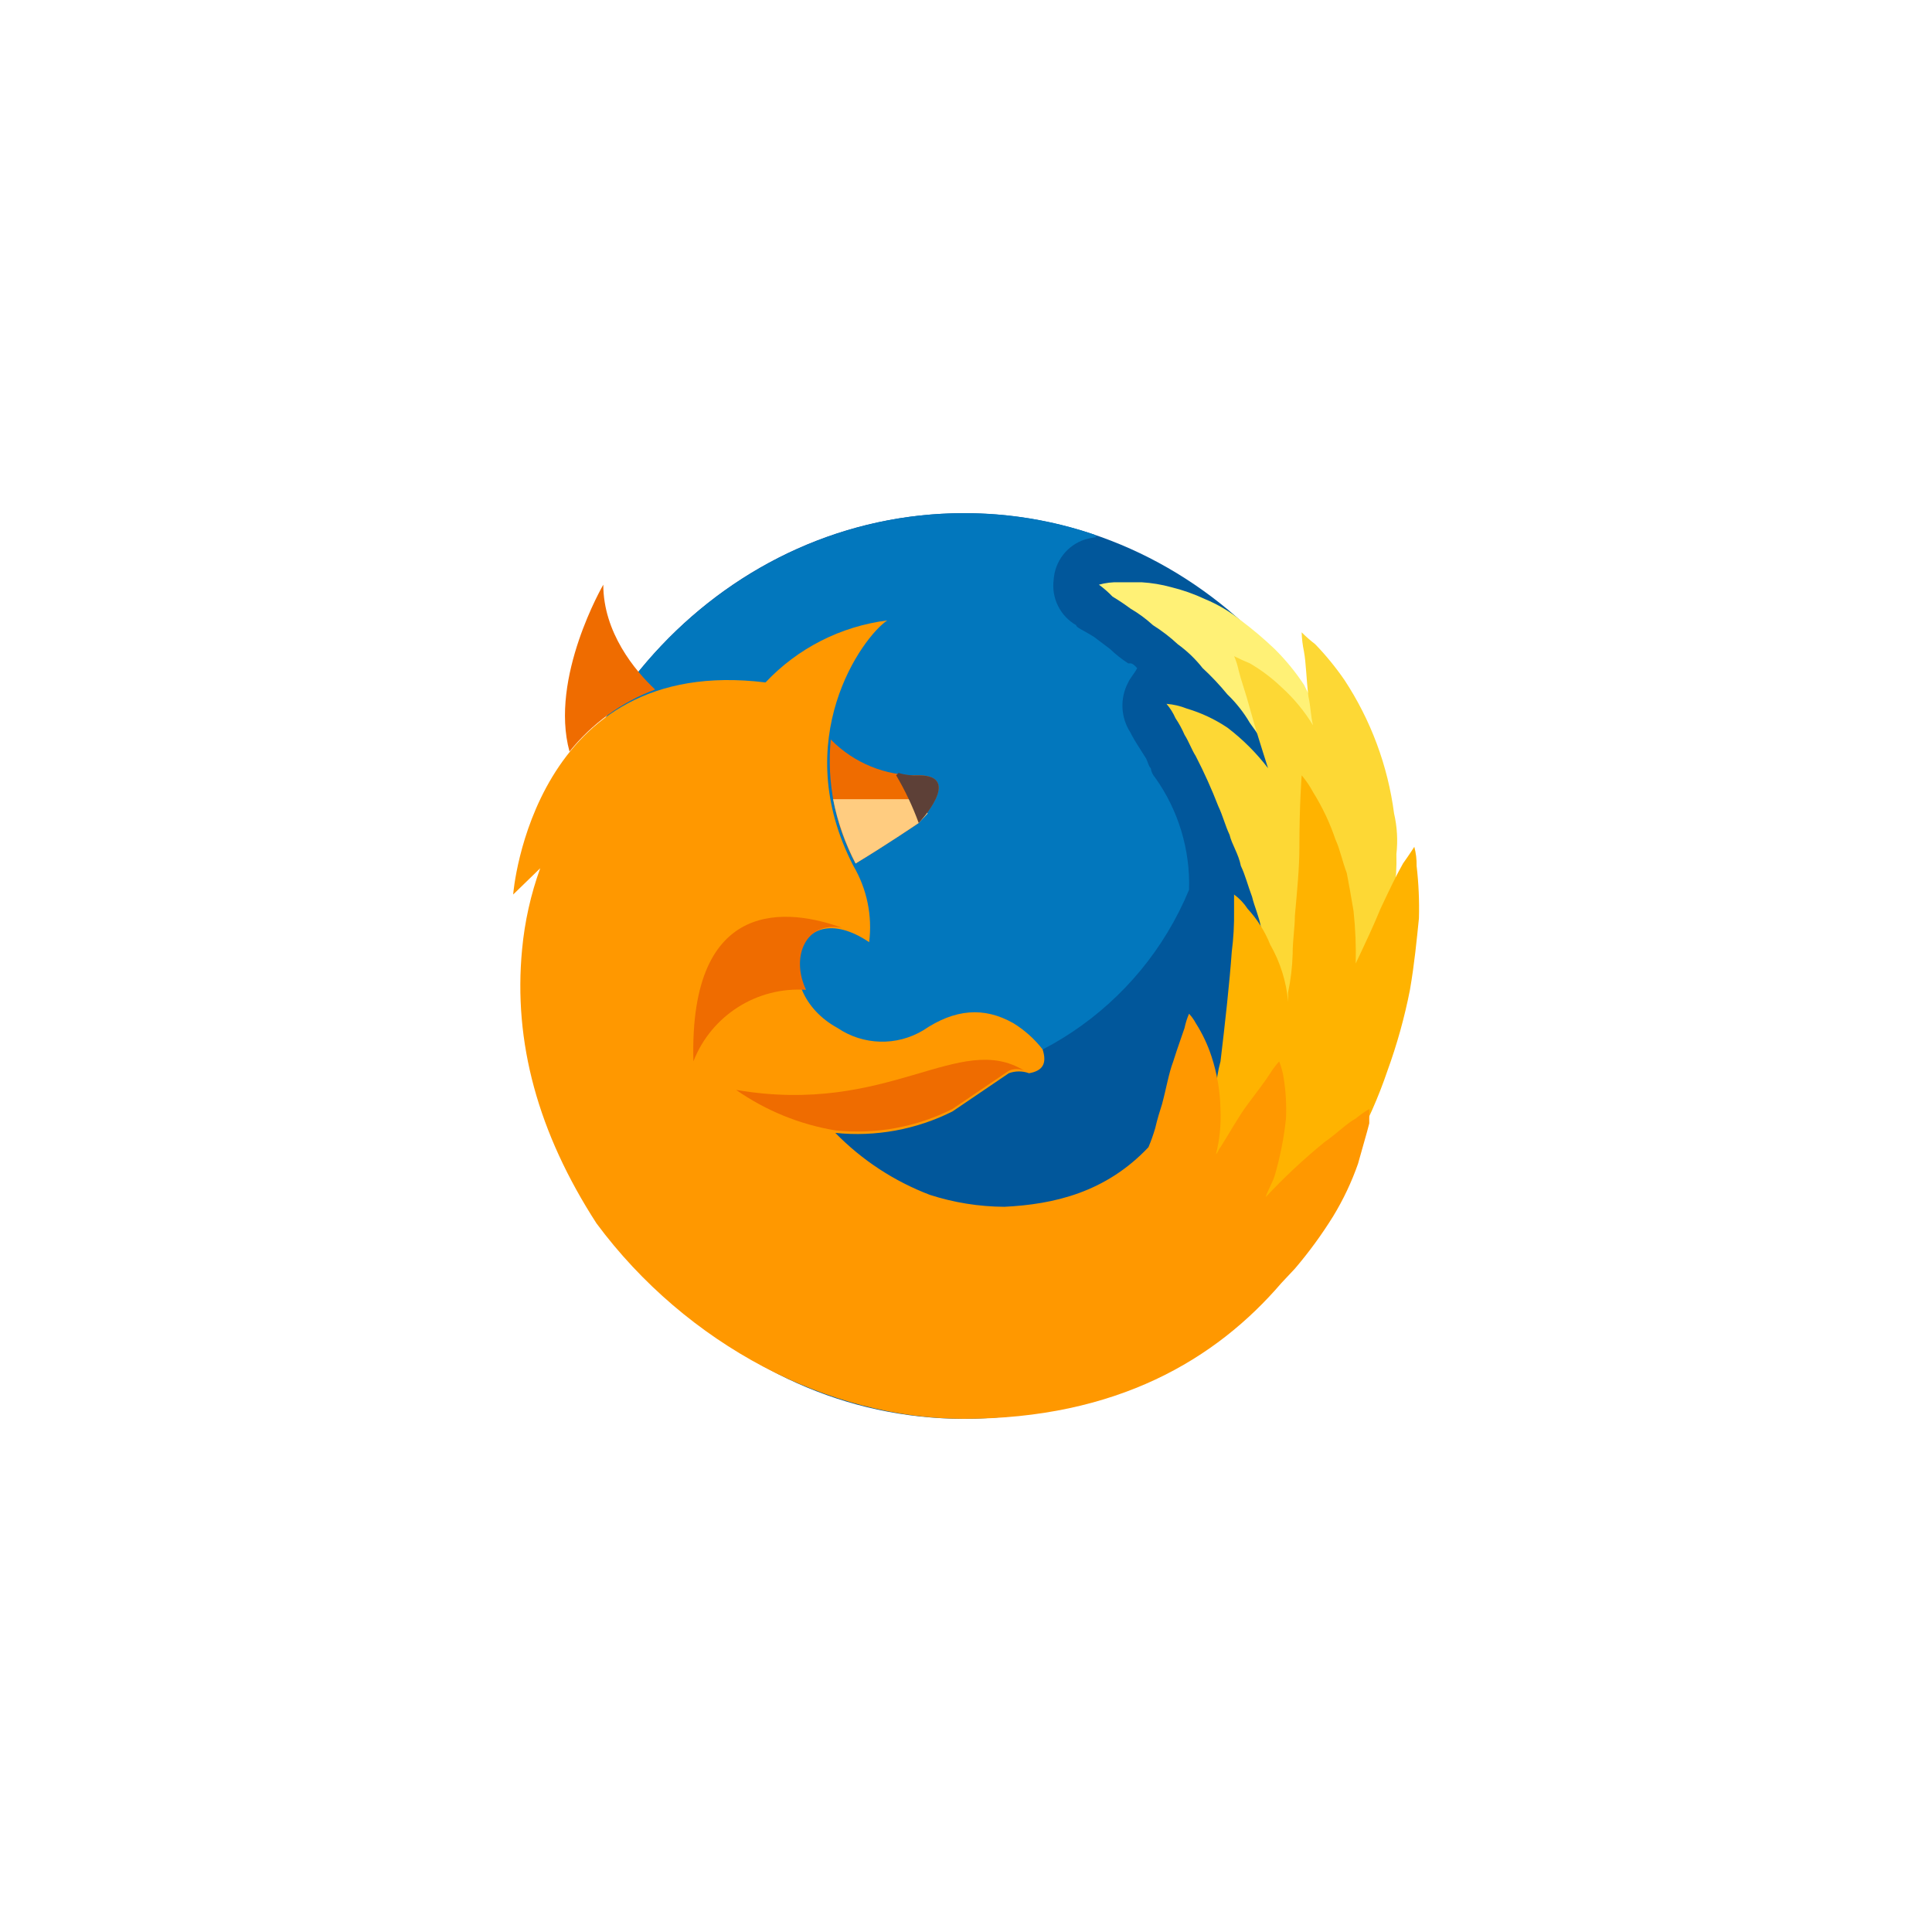
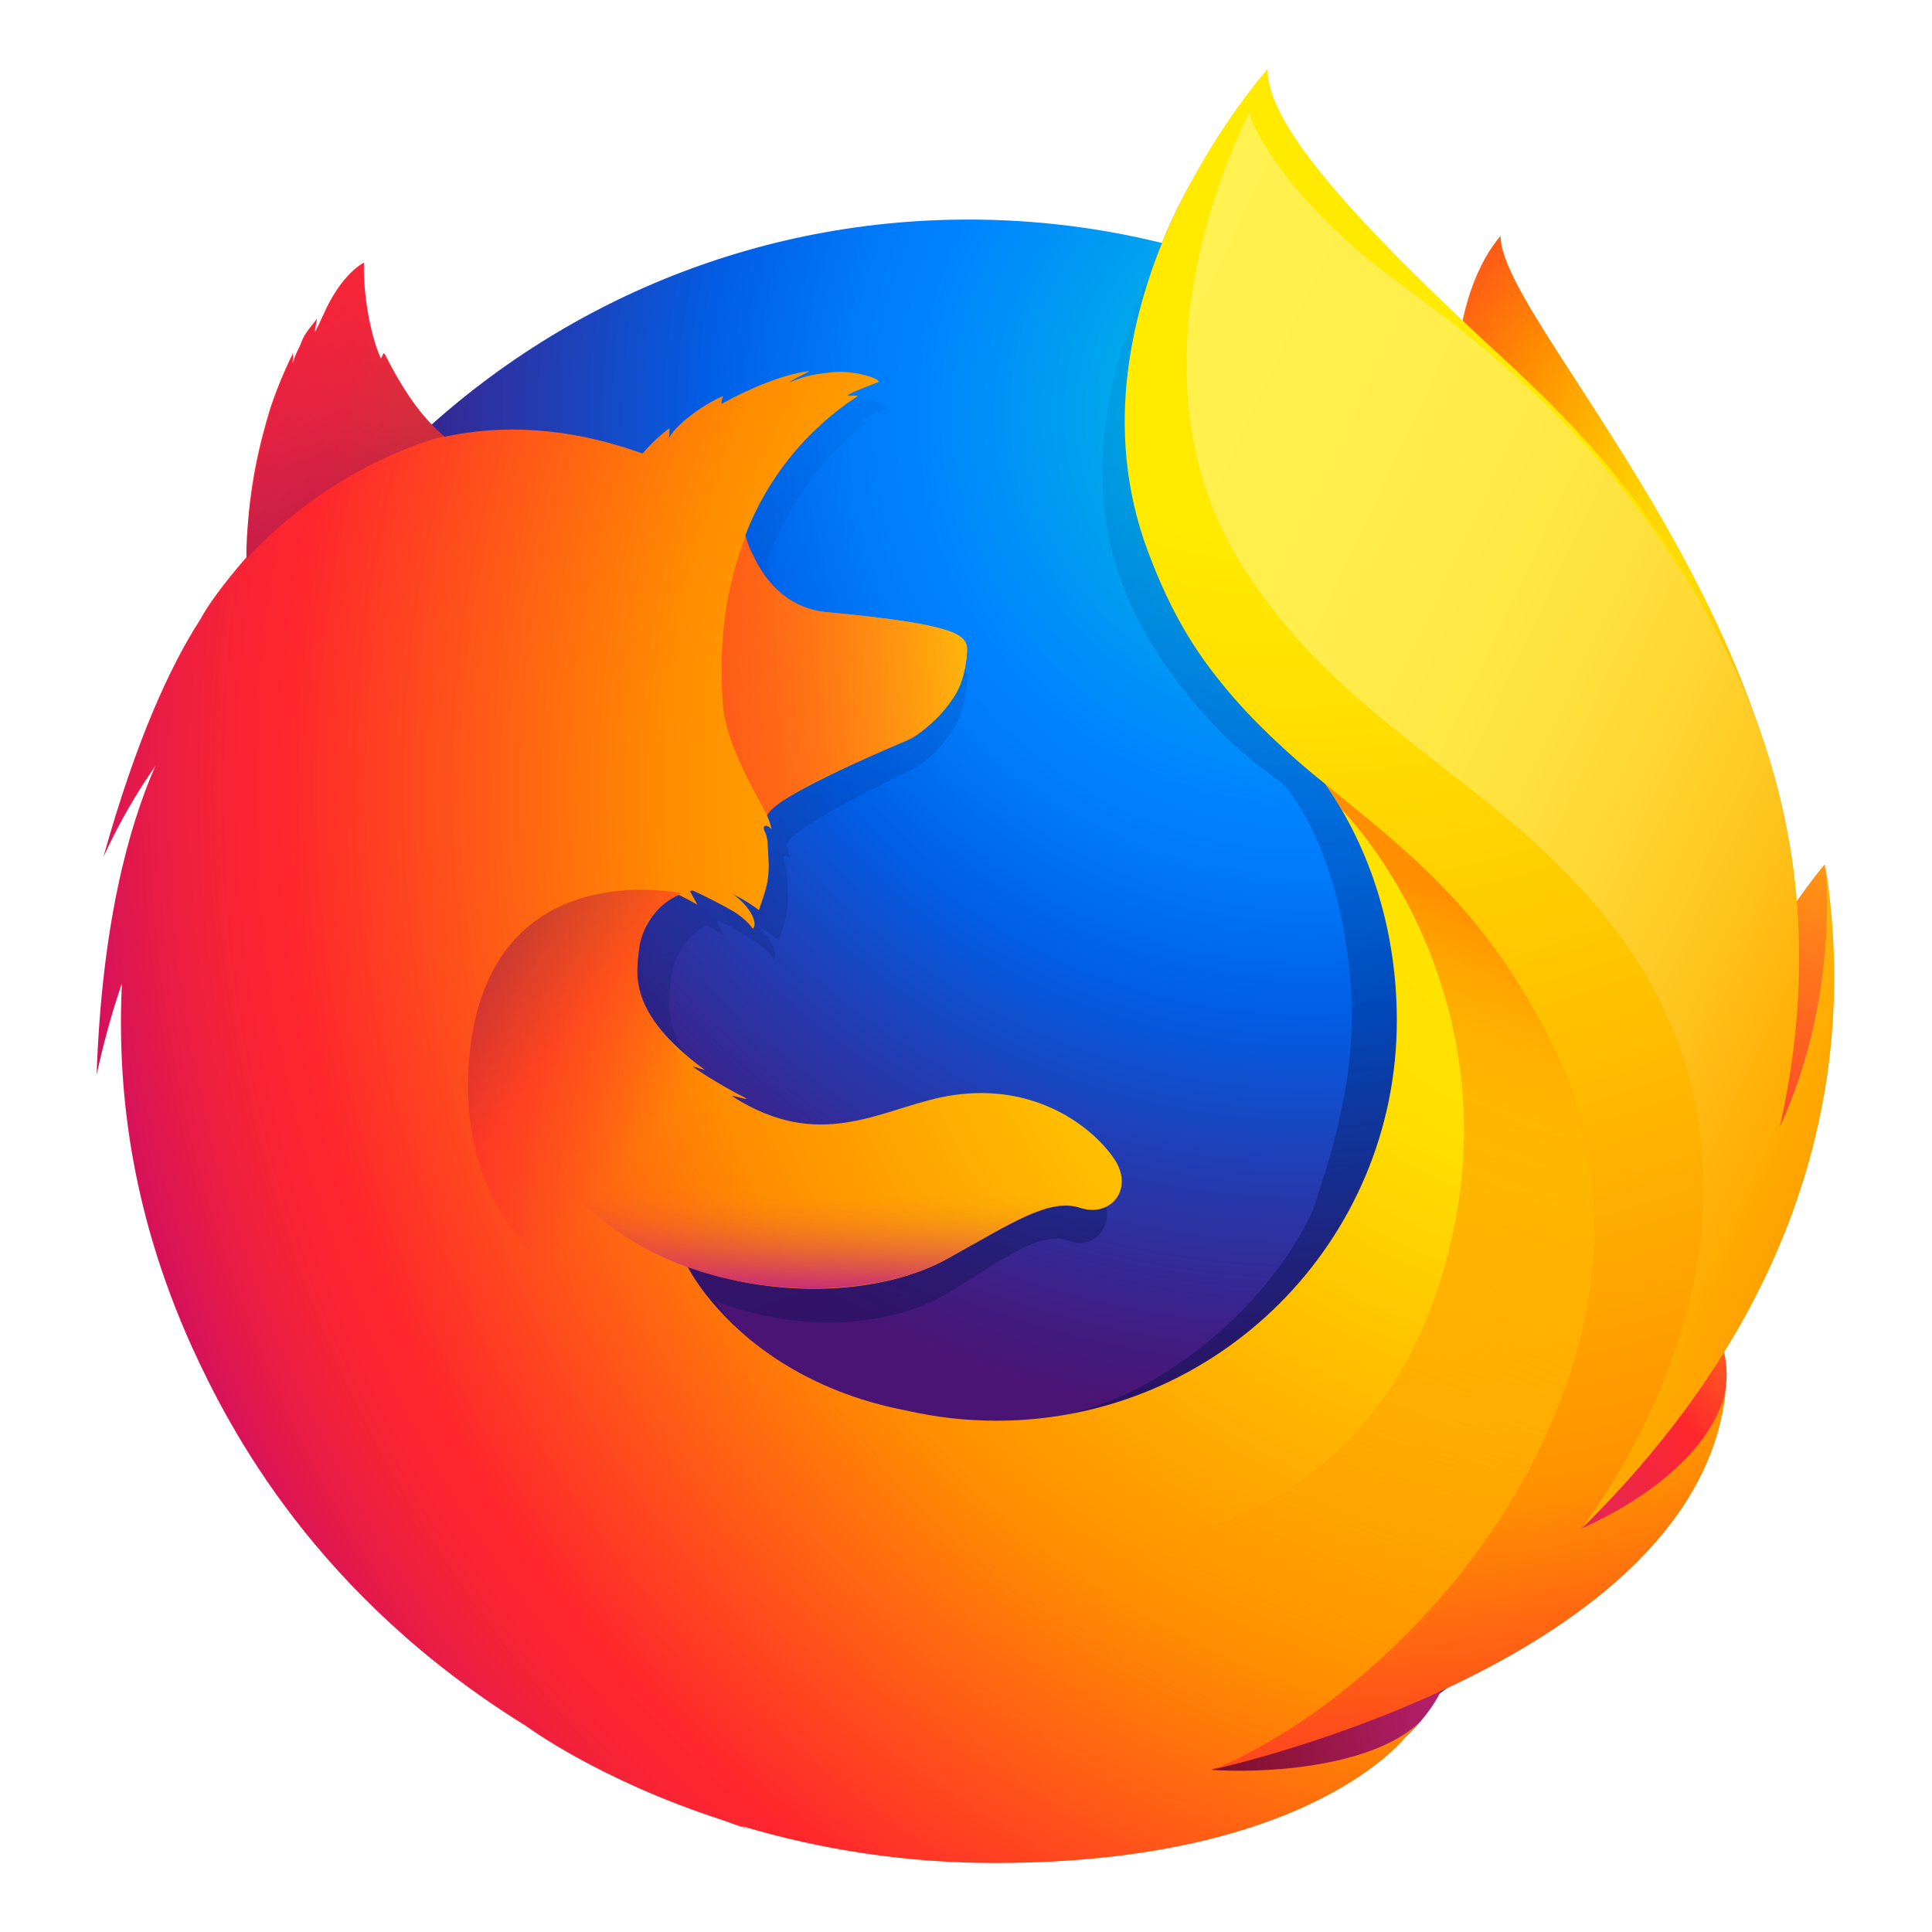
- <svg xmlns="http://www.w3.org/2000/svg" id="Firefox" viewBox="13705 1168 128 128">
+ <svg xmlns="http://www.w3.org/2000/svg" width="140" height="140">
  <defs>
-     <style>.cls-1,.cls-12{fill:none}.cls-1{stroke:#95989a;opacity:0}.cls-2{fill:#01579b}.cls-3{fill:#0277bd}.cls-4{fill:#fff176}.cls-5{fill:#fdd835}.cls-6{fill:#ffb300}.cls-7{fill:#ff9800}.cls-8{fill:#ef6c00}.cls-9{fill:#ffcc80}.cls-10{fill:#5d4037}.cls-11{stroke:none}</style>
+     <radialGradient id="a" cx="86.85%" cy="30.027%" r="184.025%" fx="86.85%" fy="30.027%" gradientTransform="matrix(.999 .01618 -.0446 .36242 .014 .177)">
+       <stop offset="4.5%" stop-color="#FFEA00" />
+       <stop offset="12%" stop-color="#FFDE00" />
+       <stop offset="25.4%" stop-color="#FFBF00" />
+       <stop offset="42.9%" stop-color="#FF8E00" />
+       <stop offset="76.9%" stop-color="#FF272D" />
+       <stop offset="87.2%" stop-color="#E0255A" />
+       <stop offset="95.3%" stop-color="#CC2477" />
+       <stop offset="100%" stop-color="#C42482" />
+     </radialGradient>
+     <radialGradient id="b" cx="70.828%" cy="12.393%" r="109.234%" fx="70.828%" fy="12.393%" gradientTransform="scale(1 .9944)">
+       <stop offset="0%" stop-color="#00CCDA" />
+       <stop offset="22%" stop-color="#0083FF" />
+       <stop offset="26.1%" stop-color="#007AF9" />
+       <stop offset="33%" stop-color="#0060E8" />
+       <stop offset="33.3%" stop-color="#005FE7" />
+       <stop offset="43.8%" stop-color="#2639AD" />
+       <stop offset="52.2%" stop-color="#401E84" />
+       <stop offset="56.6%" stop-color="#4A1475" />
+     </radialGradient>
+     <linearGradient id="c" x1="57.339%" x2="35.146%" y1="75.22%" y2="6.805%">
+       <stop offset="0%" stop-color="#000F43" stop-opacity=".4" />
+       <stop offset="48.5%" stop-color="#001962" stop-opacity=".173" />
+       <stop offset="100%" stop-color="#002079" stop-opacity="0" />
+     </linearGradient>
+     <radialGradient id="d" cx="147.727%" cy="-21.664%" r="171.766%" fx="147.727%" fy="-21.664%" gradientTransform="matrix(.91893 .10041 -.09274 .99495 .1 -.15)">
+       <stop offset=".3%" stop-color="#FFEA00" />
+       <stop offset="49.7%" stop-color="#FF272D" />
+       <stop offset="100%" stop-color="#C42482" />
+     </radialGradient>
+     <radialGradient id="e" cx="135.976%" cy="-52.131%" r="453.898%" fx="135.976%" fy="-52.131%" gradientTransform="matrix(.99495 .05436 -.10041 .5386 -.045 -.314)">
+       <stop offset=".3%" stop-color="#FFE900" />
+       <stop offset="15.7%" stop-color="#FFAF0E" />
+       <stop offset="31.6%" stop-color="#FF7A1B" />
+       <stop offset="47.2%" stop-color="#FF4E26" />
+       <stop offset="62.1%" stop-color="#FF2C2E" />
+       <stop offset="76.2%" stop-color="#FF1434" />
+       <stop offset="89.2%" stop-color="#FF0538" />
+       <stop offset="100%" stop-color="#FF0039" />
+     </radialGradient>
+     <radialGradient id="f" cx="211.883%" cy="2.145%" r="377.431%" fx="211.883%" fy="2.145%" gradientTransform="scale(.53363 1) rotate(5.763 3.045 18.415)">
+       <stop offset=".3%" stop-color="#FF272D" />
+       <stop offset="49.7%" stop-color="#C42482" />
+       <stop offset="98.6%" stop-color="#620700" />
+     </radialGradient>
+     <radialGradient id="g" cx="89.956%" cy="39.179%" r="103.321%" fx="89.956%" fy="39.179%" gradientTransform="matrix(1 0 0 .9592 0 .016)">
+       <stop offset="0%" stop-color="#FFEA00" />
+       <stop offset="23.1%" stop-color="#FFDE00" />
+       <stop offset="36.5%" stop-color="#FFBF00" />
+       <stop offset="54.1%" stop-color="#FF8E00" />
+       <stop offset="76.3%" stop-color="#FF272D" />
+       <stop offset="79.6%" stop-color="#F92433" />
+       <stop offset="84.1%" stop-color="#E91C45" />
+       <stop offset="89.3%" stop-color="#CF0E62" />
+       <stop offset="100%" stop-color="#B5007F" />
+     </radialGradient>
+     <radialGradient id="h" cx="24.953%" cy=".138%" r="249.815%" fx="24.953%" fy=".138%" gradientTransform="scale(1 .39637)">
+       <stop offset="27.9%" stop-color="#FFEA00" />
+       <stop offset="40.2%" stop-color="#FD0" />
+       <stop offset="63%" stop-color="#FFBA00" />
+       <stop offset="85.6%" stop-color="#FF9100" />
+       <stop offset="93.3%" stop-color="#FF6711" />
+       <stop offset="99.4%" stop-color="#FF4A1D" />
+     </radialGradient>
+     <linearGradient id="i" x1="-121.603%" x2="142.342%" y1="64.455%" y2="29.666%">
+       <stop offset="0%" stop-color="#C42482" stop-opacity=".5" />
+       <stop offset="47.4%" stop-color="#FF272D" stop-opacity=".5" />
+       <stop offset="48.6%" stop-color="#FF2C2C" stop-opacity=".513" />
+       <stop offset="67.5%" stop-color="#FF7A1A" stop-opacity=".72" />
+       <stop offset="82.9%" stop-color="#FFB20D" stop-opacity=".871" />
+       <stop offset="94.2%" stop-color="#FFD605" stop-opacity=".964" />
+       <stop offset="100%" stop-color="#FFE302" />
+     </linearGradient>
+     <linearGradient id="j" x1="56.498%" x2="19.49%" y1="94.893%" y2="5.478%">
+       <stop offset="0%" stop-color="#891551" stop-opacity=".6" />
+       <stop offset="100%" stop-color="#C42482" stop-opacity="0" />
+     </linearGradient>
+     <linearGradient id="k" x1="8.04%" x2="47.914%" y1="6.686%" y2="47.886%">
+       <stop offset=".5%" stop-color="#891551" stop-opacity=".5" />
+       <stop offset="48.4%" stop-color="#FF272D" stop-opacity=".5" />
+       <stop offset="100%" stop-color="#FF272D" stop-opacity="0" />
+     </linearGradient>
+     <linearGradient id="l" x1="47.509%" x2="50.009%" y1="102.675%" y2="31.749%">
+       <stop offset="0%" stop-color="#C42482" />
+       <stop offset="8.3%" stop-color="#C42482" stop-opacity=".81" />
+       <stop offset="20.6%" stop-color="#C42482" stop-opacity=".565" />
+       <stop offset="32.8%" stop-color="#C42482" stop-opacity=".362" />
+       <stop offset="44.7%" stop-color="#C42482" stop-opacity=".204" />
+       <stop offset="56.2%" stop-color="#C42482" stop-opacity=".091" />
+       <stop offset="67.3%" stop-color="#C42482" stop-opacity=".023" />
+       <stop offset="77.3%" stop-color="#C42482" stop-opacity="0" />
+     </linearGradient>
+     <linearGradient id="m" x1="6.334%" x2="92.351%" y1="1.647%" y2="89.461%">
+       <stop offset="0%" stop-color="#FFF14F" />
+       <stop offset="26.8%" stop-color="#FFEE4C" />
+       <stop offset="45.2%" stop-color="#FFE643" />
+       <stop offset="61.2%" stop-color="#FFD834" />
+       <stop offset="75.7%" stop-color="#FFC41E" />
+       <stop offset="89.2%" stop-color="#FFAB02" />
+       <stop offset="90.2%" stop-color="#FFA900" />
+       <stop offset="94.9%" stop-color="#FFA000" />
+       <stop offset="100%" stop-color="#FF9100" />
+     </linearGradient>
+     <linearGradient id="n" x1="71.789%" x2="42.746%" y1="7.159%" y2="81.948%">
+       <stop offset="0%" stop-color="#FF8E00" />
+       <stop offset="4%" stop-color="#FF8E00" stop-opacity=".858" />
+       <stop offset="8.4%" stop-color="#FF8E00" stop-opacity=".729" />
+       <stop offset="13%" stop-color="#FF8E00" stop-opacity=".628" />
+       <stop offset="17.8%" stop-color="#FF8E00" stop-opacity=".557" />
+       <stop offset="22.7%" stop-color="#FF8E00" stop-opacity=".514" />
+       <stop offset="28.2%" stop-color="#FF8E00" stop-opacity=".5" />
+       <stop offset="38.9%" stop-color="#FF8E00" stop-opacity=".478" />
+       <stop offset="52.4%" stop-color="#FF8E00" stop-opacity=".416" />
+       <stop offset="67.6%" stop-color="#FF8E00" stop-opacity=".314" />
+       <stop offset="83.8%" stop-color="#FF8E00" stop-opacity=".172" />
+       <stop offset="100%" stop-color="#FF8E00" stop-opacity="0" />
+     </linearGradient>
  </defs>
-   <g id="Group_694" data-name="Group 694" transform="translate(13996 -210)">
-     <g id="Group_140" data-name="Group 140">
-       <g id="Group_139" data-name="Group 139" transform="translate(-255 -185)">
-         <g id="Group_129" data-name="Group 129" transform="translate(-1135 609)">
-           <g id="Group_83" data-name="Group 83" transform="translate(-80 480)">
-             <g id="Group_74" data-name="Group 74">
-               <g id="Group_61" data-name="Group 61" transform="translate(698 -34)">
-                 <g id="Rectangle_142" data-name="Rectangle 142" class="cls-1">
-                   <path class="cls-11" d="M0 0h128v128H0z" transform="translate(481 508)" />
-                   <path class="cls-12" d="M.5.5h127v127H.5z" transform="translate(481 508)" />
-                 </g>
-               </g>
-             </g>
-             <g id="Group_75" data-name="Group 75">
-               <g id="Group_61-2" data-name="Group 61" transform="translate(698 -34)">
-                 <g id="Rectangle_142-2" data-name="Rectangle 142" class="cls-1">
-                   <path class="cls-11" d="M0 0h128v128H0z" transform="translate(481 508)" />
-                   <path class="cls-12" d="M.5.5h127v127H.5z" transform="translate(481 508)" />
-                 </g>
-               </g>
-             </g>
-           </g>
-         </g>
-       </g>
-     </g>
-   </g>
-   <g id="icons8-Firefox" transform="translate(13735 1197)">
-     <path id="Path_3007" data-name="Path 3007" class="cls-2" d="M61.718 35c0 16.567-12.7 30-28.359 30S5 51.567 5 35 17.7 5 33.359 5s28.359 13.433 28.359 30z" transform="translate(.493)" />
-     <path id="Path_3008" data-name="Path 3008" class="cls-3" d="M47.3 29.949a12.156 12.156 0 0 0-2.239-7.42 1.215 1.215 0 0 1-.3-.635c-.152-.154-.152-.315-.3-.629l-.3-.475-.3-.475c-.3-.475-.449-.789-.449-.789a3.274 3.274 0 0 1-.146-3.312c.146-.321.449-.635.595-.95-.146-.16-.3-.315-.449-.315h-.146a8.227 8.227 0 0 1-1.2-.95l-1.044-.789c-.746-.475-1.2-.629-1.2-.789a3.016 3.016 0 0 1-1.493-3 3.008 3.008 0 0 1 2.087-2.683 6.224 6.224 0 0 1 .746-.16l-.146-.16A26.38 26.38 0 0 0 32.374 5C21.331 5 11.629 11.791 7 21.579v.789a20.725 20.725 0 0 0 20.9 20.527 20.958 20.958 0 0 0 19.4-12.946z" transform="translate(1.478)" />
-     <path id="Path_3009" data-name="Path 3009" class="cls-4" d="M30 8.059a4.384 4.384 0 0 1 1.341-.16h1.493a9.585 9.585 0 0 1 1.942.321 11.987 11.987 0 0 1 2.239.789 9.554 9.554 0 0 1 2.39 1.419 24.349 24.349 0 0 1 2.239 1.894 14.892 14.892 0 0 1 1.942 2.368c.443.95 1.044 1.739 1.493 2.683a22.722 22.722 0 0 1 1.044 2.843 22.182 22.182 0 0 1 .595 2.683 14.224 14.224 0 0 1 .152 2.368v1.11a2.062 2.062 0 0 1-.152.944c0 .635-.146 1.1-.146 1.579a4.553 4.553 0 0 1-.152 1.264 7.76 7.76 0 0 1-.595-1.264 6.346 6.346 0 0 1-.6-1.419 15.6 15.6 0 0 0-.746-1.739c-.3-.629-.595-1.264-.892-2.054-.3-.629-.746-1.419-1.049-2.208a16.356 16.356 0 0 0-1.189-2.208A22.844 22.844 0 0 0 40 17.218a8.763 8.763 0 0 0-1.493-1.894 17.305 17.305 0 0 0-1.638-1.739 8.2 8.2 0 0 0-1.644-1.579 10.986 10.986 0 0 0-1.644-1.264 8.691 8.691 0 0 0-1.493-1.1 14.035 14.035 0 0 0-1.188-.794 6.61 6.61 0 0 0-.9-.789z" transform="translate(12.807 1.678)" />
-     <path id="Path_3010" data-name="Path 3010" class="cls-5" d="M48.077 22a21.065 21.065 0 0 0-3.288-8.845 18.594 18.594 0 0 0-1.936-2.368 9.211 9.211 0 0 1-.9-.789 7.446 7.446 0 0 0 .152 1.264c.146.789.146 1.733.3 3 .146.635.146 1.264.3 1.894a11.308 11.308 0 0 0-2.087-2.523 11.235 11.235 0 0 0-2.093-1.579 14.211 14.211 0 0 1-1.044-.475 4.968 4.968 0 0 1 .3.95c.152.629.449 1.419.746 2.523s.746 2.529 1.2 3.947a14.3 14.3 0 0 0-2.688-2.683 9.8 9.8 0 0 0-2.688-1.264A4.584 4.584 0 0 0 33 14.737a3.876 3.876 0 0 1 .595.95 6.837 6.837 0 0 1 .6 1.1c.3.475.449.944.746 1.419a34.1 34.1 0 0 1 1.493 3.318c.3.629.449 1.264.746 1.894.146.629.595 1.264.746 2.054.3.629.449 1.264.746 2.054.146.629.449 1.258.595 2.048.152.635.449 1.264.6 1.9a5.813 5.813 0 0 0 .595 1.733c.449 1.1.746 2.054 1.044 2.683l.449.95s.152-.315.449-1.1a3.167 3.167 0 0 0 .3-1.264 5.9 5.9 0 0 0 .3-1.739c0-.469.152-.944.152-1.419a6.176 6.176 0 0 0 .3.789s.152-.315.449-.95a8.541 8.541 0 0 0 .449-1.1V29.9A2.887 2.887 0 0 0 44.5 31c0 .629.152 1.1.152 1.579V34a4.723 4.723 0 0 0 .146 1.264 8.507 8.507 0 0 0 .746-.95c.152-.315.449-.629.746-1.1a13.739 13.739 0 0 0 .746-1.579 8.036 8.036 0 0 0 .6-2.054c.146-.789.3-1.579.449-2.368a14.653 14.653 0 0 0 .146-2.523 7.919 7.919 0 0 0-.154-2.69z" transform="translate(14.284 2.895)" />
-     <path id="Path_3011" data-name="Path 3011" class="cls-6" d="M49.077 22a4.553 4.553 0 0 0-.152-1.264s-.3.475-.746 1.1c-.449.789-.9 1.739-1.493 3-.449 1.1-1.044 2.368-1.644 3.627A26.475 26.475 0 0 0 44.9 25c-.152-.944-.3-1.733-.449-2.523-.3-.789-.449-1.579-.746-2.214a14.954 14.954 0 0 0-1.496-3.163 6.266 6.266 0 0 0-.746-1.1s-.152 1.894-.152 4.737c0 1.419-.146 2.843-.3 4.576 0 .789-.146 1.579-.146 2.529a14.393 14.393 0 0 1-.3 2.529V31a9.278 9.278 0 0 0-1.189-3.787 7.651 7.651 0 0 0-1.493-2.368 3.693 3.693 0 0 0-.9-.95V25a18.955 18.955 0 0 1-.152 2.683c-.146 2.054-.443 4.737-.746 7.266a8.531 8.531 0 0 0-.3 1.894 8.587 8.587 0 0 0-.3 1.894c-.152.635-.3 1.264-.449 1.739a7.472 7.472 0 0 0-.3 1.579c-.152.475-.152 1.1-.3 1.419-.152.475-.152.789-.3 1.264A7.446 7.446 0 0 0 34 46a7.446 7.446 0 0 0 .9-.629 10.562 10.562 0 0 0 2.087-1.9c.3-.469.746-.944 1.2-1.579.3-.629.746-1.1 1.044-1.733 0 .475-.152.944-.152 1.419-.146.475-.146 1.1-.3 1.425a5.353 5.353 0 0 0-.3 1.419c.152-.16.595 0 1.044.16a.576.576 0 0 1-.146.315c-.152.475-.3.944-.449 1.419-.3.789-.449 1.264-.449 1.264a4.148 4.148 0 0 0 1.044-.629c.3-.321.746-.475 1.2-.95a5.764 5.764 0 0 0 1.341-1.419c.449-.475.9-1.11 1.493-1.739.449-.629.9-1.419 1.347-2.208a30.825 30.825 0 0 0 2.239-5.058 35.939 35.939 0 0 0 1.493-5.366c.3-1.739.449-3.318.595-4.737A24.1 24.1 0 0 0 49.077 22z" transform="translate(14.777 6.368)" />
-     <path id="Path_3012" data-name="Path 3012" class="cls-7" d="M59.82 42.5c-.595.321-1.189.95-2.087 1.579a39.378 39.378 0 0 0-3.883 3.633c.152-.475.449-.944.6-1.419a21.5 21.5 0 0 0 .75-3.793 13.351 13.351 0 0 0-.152-2.683 4.911 4.911 0 0 0-.3-1.1 5.552 5.552 0 0 0-.595.789c-.3.475-.9 1.264-1.493 2.054s-1.2 1.894-1.8 2.843c-.146.154-.146.315-.3.469a10.256 10.256 0 0 0 .3-3 11.943 11.943 0 0 0-.59-3.472 9.733 9.733 0 0 0-1.044-2.214 3 3 0 0 0-.449-.629 4.968 4.968 0 0 0-.3.95c-.152.469-.449 1.258-.746 2.208-.3.789-.449 1.739-.746 2.843-.152.475-.3.944-.449 1.579a11.564 11.564 0 0 1-.449 1.264c-2.834 3-6.268 3.787-9.55 3.947a16.353 16.353 0 0 1-4.927-.789 17.413 17.413 0 0 1-6.268-4.108 14.076 14.076 0 0 0 7.76-1.419l3.734-2.532a1.929 1.929 0 0 1 1.341 0c.9-.16 1.2-.629.9-1.579a7.281 7.281 0 0 0-1.942-1.739c-1.942-1.1-3.877-.944-5.97.475a5.277 5.277 0 0 1-5.673-.154c-4.623-2.529-2.834-9 2.093-5.687a8.012 8.012 0 0 0-1.044-5.051c-4.332-8.37.595-15.16 2.239-16.264a13.379 13.379 0 0 0-8.063 4.108C5.341 11.708 4 27.5 4 27.658l1.79-1.739a21.751 21.751 0 0 0-1.2 5.372C4 37.446 5.644 43.447 9.521 49.449 15.492 57.5 24.9 62.395 33.851 62.395c10.151 0 16.716-3.947 21.048-9 .3-.315.595-.635.892-.95a28.442 28.442 0 0 0 2.536-3.472 18.348 18.348 0 0 0 1.644-3.473c.3-1.1.595-2.054.746-2.683v-.95a7.447 7.447 0 0 0-.897.633z" transform="translate(0 2.605)" />
-     <path id="Path_3013" data-name="Path 3013" class="cls-8" d="M14.808 39.579c-.3-11.053 6.419-10.1 9.853-8.845-2.39-.469-3.434 1.9-2.39 4.108a7.473 7.473 0 0 0-7.463 4.737zm9.4 4.576a14.022 14.022 0 0 0 7.76-1.419l3.732-2.528a1.235 1.235 0 0 1 1.044 0c-4.326-2.683-8.955 3-19.106 1.264a16.119 16.119 0 0 0 6.575 2.683zm-.3-25.892a14.466 14.466 0 0 0 1.638 8.209c2.093-1.264 4.18-2.683 4.18-2.683s2.985-3.158 0-3.158a7.912 7.912 0 0 1-5.811-2.368zm-11.636-3.318C10.925 13.687 8.838 11.158 8.838 8c0 0-3.58 6.155-2.239 11.053a13.244 13.244 0 0 1 5.673-4.108z" transform="translate(1.132 1.737)" />
-     <path id="Path_3014" data-name="Path 3014" class="cls-9" d="M19.692 21.262c2.093-1.264 4.18-2.683 4.18-2.683l.595-.629-.595-.95H18.2a16.112 16.112 0 0 0 1.492 4.262z" transform="translate(6.994 6.947)" />
-     <path id="Path_3015" data-name="Path 3015" class="cls-10" d="M22.493 16.059a3.832 3.832 0 0 1-1.341-.16l-.152.16a18.912 18.912 0 0 1 1.493 3.158s2.985-3.158 0-3.158z" transform="translate(8.374 6.31)" />
+   <g fill="none">
+     <path fill="url(#a)" d="M101.736 12.096c-3.163 3.684-4.636 11.975-1.429 20.38 3.207 8.404 8.123 6.579 11.187 15.15 4.044 11.308 2.162 26.5 2.162 26.5s4.862 14.084 8.25-.876c7.5-28.101-20.17-54.234-20.17-61.154z" transform="translate(7 5)" />
+     <path fill="url(#b)" d="M63.142 128.763c32.39 0 58.628-26.388 58.628-58.926S95.53 10.91 63.173 10.91c-32.358 0-58.597 26.39-58.597 58.927-.062 32.57 26.207 58.926 58.566 58.926z" transform="translate(7 5)" />
+     <path fill="url(#c)" d="M107.07 106.171a32.606 32.606 0 0 1-3.978 2.403 93.013 93.013 0 0 0 5.058-8.318c1.25-1.384 2.394-2.728 3.327-4.182a39.1 39.1 0 0 0 1.508-2.619c3.291-5.931 6.92-15.531 7.023-25.392v-.024c.003-.242.004-.485.002-.728a34.042 34.042 0 0 0-.754-7.365c.026.189.05.378.073.567-.029-.146-.053-.293-.085-.438.049.269.087.528.13.79.672 5.71.193 11.28-2.204 15.385-.038.06-.077.116-.115.175 1.243-6.24 1.659-13.13.276-20.029 0 0-.553-3.353-4.672-13.534-2.371-5.86-6.582-10.663-10.302-14.163-3.261-4.036-6.223-6.744-7.856-8.463-3.41-3.592-4.84-6.285-5.426-8.042-.509-.255-7.018-6.58-7.535-6.82-2.841 4.405-11.776 18.188-7.526 31.065 1.926 5.836 6.798 11.893 11.896 15.29.224.256 3.033 3.309 4.37 10.194 1.38 7.113.654 12.664-2.186 20.872-3.34 7.2-11.895 14.32-19.907 15.047C51.06 99.4 44.79 89.241 44.79 89.241c6.12 2.447 12.887 1.935 17.002-.602 4.147-2.566 6.655-4.47 8.692-3.719 2.007.747 3.605-1.42 2.171-3.668a10.367 10.367 0 0 0-10.487-4.568c-4.151.675-7.954 3.965-13.394.779a11.296 11.296 0 0 1-1.02-.669c-.36-.236 1.165.359.81.091-1.06-.575-2.933-1.829-3.419-2.275-.08-.074.822.288.74.214-5.085-4.19-4.45-7.02-4.29-8.795.128-1.42 1.052-3.24 2.608-3.978.752.41 1.22.724 1.22.724s-.32-.655-.493-1.001c.06-.026.118-.02.179-.045.616.297 1.978 1.07 2.695 1.541.934.66 1.232 1.247 1.232 1.247s.246-.136.064-.71c-.066-.236-.35-.985-1.275-1.74l.058.006c.554.315 1.078.68 1.567 1.089.261-.95.73-1.94.627-3.712-.063-1.246-.034-1.568-.253-2.05-.197-.413.11-.574.451-.145a4.338 4.338 0 0 0-.291-.978l.002-.032c.426-1.484 9.014-5.345 9.64-5.797a8.898 8.898 0 0 0 2.526-2.748c.478-.76.837-1.829.925-3.45.047-1.168-.497-1.946-9.18-2.855-2.375-.234-3.769-1.956-4.56-3.544a23.172 23.172 0 0 0-.44-.962 7.664 7.664 0 0 1-.337-1.114c1.42-4.079 3.805-7.527 7.312-10.133.191-.174-.763.045-.572-.13.222-.203 1.678-.79 1.953-.921.335-.159-1.438-.912-3.003-.728-1.594.18-1.932.37-2.783.73.353-.351 1.476-.812 1.212-.81-1.718.264-3.853 1.264-5.679 2.395a1.418 1.418 0 0 1 .11-.574c-.85.36-2.94 1.822-3.548 3.057.027-.237.038-.475.035-.713a11.16 11.16 0 0 0-1.742 1.825l-.032.03c-4.934-1.989-9.276-2.118-12.95-1.226-.804-.808-1.197-.217-3.026-4.237-.124-.242.095.24 0 0-.3-.78.183 1.04 0 0-3.075 2.427-7.121 5.178-9.064 7.12-.024.077 2.266-.648 0 0-.793.226-.74.697-.86 4.954-.029.323-.003.684-.03.975-1.551 1.977-2.608 3.652-3.007 4.52-2.007 3.458-4.217 8.85-6.36 17.38a44.179 44.179 0 0 1 3.406-6.66C8.151 57.158 6.43 64.267 6.084 75.215c.431-2.26.984-4.494 1.655-6.693a62.511 62.511 0 0 0 4.589 26.563c1.232 3.015 3.27 7.59 6.74 12.603 10.9 11.473 26.275 18.615 43.3 18.615 17.774 0 33.735-7.778 44.702-20.13z" transform="translate(7 5)" />
+     <path fill="url(#d)" d="M93.919 114.504c21.511-2.492 31.034-24.666 18.805-25.102-11.046-.353-28.994 26.278-18.805 25.102z" transform="translate(7 5)" />
+     <path fill="url(#e)" d="M114.273 84.873c14.8-8.616 10.94-27.226 10.94-27.226s-5.711 6.637-9.591 17.217c-3.833 10.477-10.247 15.213-1.35 10.01z" transform="translate(7 5)" />
+     <path fill="url(#f)" d="M67.289 125.516c20.634 6.586 38.368-9.673 27.436-15.103-9.938-4.897-37.23 11.99-27.436 15.103z" transform="translate(7 5)" />
+     <path fill="url(#g)" d="M115.81 92.775c.502-.709 1.181-2.977 1.78-3.991 3.644-5.883 3.67-10.573 3.67-10.68 2.2-10.994 2-15.484.646-23.786-1.09-6.685-5.853-16.262-9.98-20.874-4.253-4.752-1.257-3.204-5.375-6.674-3.61-4.002-7.109-7.966-9.014-9.56C83.764 5.694 84.075 3.248 84.34 2.83l-.195.217c-.163-.65-.278-1.197-.278-1.197s-7.528 7.53-9.113 20.08c-1.035 8.195 2.031 16.737 6.471 22.196a50.376 50.376 0 0 0 7.793 7.663v-.004c3.355 4.82 5.201 10.766 5.201 17.163 0 16.018-12.988 29.003-29.01 29.003a29.109 29.109 0 0 1-6.49-.73c-7.56-1.44-11.925-5.255-14.102-7.844-1.248-1.484-1.778-2.566-1.778-2.566 6.773 2.427 14.262 1.919 18.816-.597 4.59-2.545 7.367-4.432 9.62-3.688 2.222.74 3.99-1.41 2.404-3.638-1.555-2.226-5.6-5.413-11.607-4.53-4.594.67-8.803 3.932-14.824.772a12.72 12.72 0 0 1-1.13-.663c-.396-.234 1.29.356.897.09-1.172-.57-3.246-1.813-3.783-2.255-.09-.074.909.285.819.211-5.63-4.155-4.927-6.961-4.75-8.722.142-1.408 1.165-3.213 2.888-3.945.832.407 1.35.718 1.35.718s-.355-.65-.547-.993c.067-.025.131-.019.198-.044a36.38 36.38 0 0 1 2.983 1.528c1.034.654 1.364 1.237 1.364 1.237s.272-.135.07-.705c-.073-.233-.386-.976-1.41-1.726l.064.007c.608.31 1.188.67 1.734 1.08.29-.941.808-1.924.694-3.681-.07-1.236-.037-1.556-.28-2.033-.218-.41.122-.57.5-.143a3.97 3.97 0 0 0-.324-.97l.004-.033c.471-1.472 9.976-5.3 10.668-5.748a9.287 9.287 0 0 0 2.796-2.726c.529-.755.927-1.814 1.024-3.42.032-.725-.19-1.298-2.708-1.846-1.51-.329-3.848-.649-7.453-.987-2.628-.232-4.17-1.94-5.047-3.514-.16-.34-.323-.648-.486-.955a7.018 7.018 0 0 1-.374-1.104 20.935 20.935 0 0 1 8.093-10.049c.212-.173-.845.044-.633-.128.246-.202 1.857-.783 2.161-.915.372-.156-1.59-.903-3.323-.722-1.764.179-2.139.367-3.08.725.39-.349 1.633-.806 1.342-.802-1.902.26-4.266 1.252-6.287 2.374a1.279 1.279 0 0 1 .122-.57c-.941.358-3.254 1.807-3.927 3.032a5.21 5.21 0 0 0 .039-.707 11.714 11.714 0 0 0-1.928 1.81l-.036.029c-5.46-1.972-10.266-2.1-14.333-1.216-.89-.8-2.32-2.011-4.344-5.998-.138-.24-.211.496-.317.26-.787-1.825-1.262-4.815-1.184-6.877 0 0-1.627.742-2.973 3.84-.25.557-.41.864-.57 1.17-.074.09.166-1.016.128-.956-.234.396-.84.95-1.106 1.667-.182.531-.439.829-.602 1.491l-.039.06c-.013-.194.049-.802.004-.678a31.197 31.197 0 0 0-1.626 3.943c-.725 2.384-1.569 5.629-1.703 9.85-.032.32-.003.68-.032.967-1.717 1.962-2.887 3.622-3.33 4.483C5.307 43.3 2.862 48.649.49 57.107a42.166 42.166 0 0 1 3.769-6.604C2.287 54.993.38 62.043 0 72.9a57.948 57.948 0 0 1 1.832-6.637c-.34 7.24.503 16.216 5.078 26.343 2.717 5.956 8.971 18.053 24.252 27.492l-.001.001s5.198 3.871 14.134 6.772c.66.24 1.33.476 2.012.705a13.272 13.272 0 0 1-.623-.271A64.024 64.024 0 0 0 65.016 130c23.137.02 29.961-9.274 29.961-9.274l-.068.05c.327-.308.641-.628.944-.96-3.65 3.449-11.981 3.678-15.096 3.429 5.312-1.56 8.808-2.881 15.608-5.485a36.943 36.943 0 0 0 2.44-1.01l.272-.123c.165-.077.328-.15.495-.23a46.12 46.12 0 0 0 9.28-5.812c6.828-5.456 8.313-10.775 9.09-14.282-.108.337-.446 1.12-.683 1.628-1.758 3.762-5.658 6.071-9.893 8.052a91.027 91.027 0 0 0 5.598-8.249c1.383-1.371 1.814-3.517 2.846-4.96z" transform="translate(7 5)" />
+     <path fill="url(#h)" d="M107.499 105.82c2.784-3.07 5.284-6.582 7.178-10.564 4.874-10.25 12.409-27.292 6.474-45.091-4.69-14.068-11.13-21.76-19.307-29.275C88.564 8.687 84.856 3.24 84.856 0c0 0-15.332 17.097-8.683 34.928 6.65 17.832 20.269 17.178 29.279 35.787 10.602 21.897-8.579 45.792-24.44 52.48.97-.216 35.26-7.977 37.062-27.596-.04.36-.813 5.787-10.575 10.222z" transform="translate(7 5)" />
+     <path fill="url(#i)" d="M63.078 42.194c.052-1.16-.549-1.937-10.128-2.836-3.94-.364-5.45-4.008-5.91-5.541-1.401 3.642-1.98 7.463-1.669 12.085.213 3.028 2.247 6.279 3.219 8.187 0 0 .216-.281.316-.385 1.83-1.906 9.5-4.811 10.221-5.224.795-.502 3.818-2.711 3.951-6.286z" transform="translate(7 5)" />
+     <path fill="url(#j)" d="M20.91 20.672c-.138-.24-.212.496-.318.26-.786-1.826-1.265-4.783-1.151-6.874 0 0-1.627.742-2.974 3.84-.25.556-.41.863-.57 1.17-.074.09.167-1.017.128-.956-.234.396-.839.95-1.102 1.635-.218.56-.442.86-.61 1.555-.05.189.053-.836.008-.71-3.132 6.053-3.73 15.207-3.4 14.82 6.667-7.12 14.307-8.81 14.307-8.81-.813-.599-2.579-2.328-4.318-5.93z" transform="translate(7 5)" />
+     <path fill="url(#k)" d="M46.206 95.135c-9.209-3.933-19.678-9.48-19.283-22.081.538-16.596 15.472-13.316 15.472-13.316-.564.137-2.07 1.21-2.604 2.354-.565 1.43-1.595 4.66 1.525 8.046 4.899 5.31-10.064 12.598 13.031 26.366.583.317-5.414-.19-8.14-1.369h-.001z" transform="translate(7 5)" />
+     <path fill="url(#l)" d="M42.934 86.865c6.53 2.273 14.138 1.874 18.692-.642 3.049-1.698 6.96-4.417 9.367-3.746-2.084-.824-3.662-1.209-5.56-1.303-.324 0-.711-.007-1.063-.042-.696-.002-1.39.036-2.081.114-1.176.108-2.479.85-3.663.73-.065-.006 1.149-.498 1.05-.475-.628.13-1.31.159-2.03.248-.458.051-.852.108-1.306.127-13.602 1.154-25.097-7.373-25.097-7.373-.978 3.296 4.38 9.816 11.691 12.362z" transform="translate(7 5)" />
+     <path fill="url(#m)" d="M107.475 105.909c13.757-13.512 20.717-29.935 17.775-48.357 0 0 1.175 9.446-3.282 19.108 2.141-9.432 2.39-21.154-3.298-33.291-7.594-16.202-20.082-24.727-24.85-28.283C86.596 9.697 83.602 4.21 83.548 3.078c-2.158 4.423-8.687 19.58-.702 32.632 7.48 12.23 19.265 15.86 27.515 27.077 15.199 20.665-2.886 43.122-2.886 43.122z" transform="translate(7 5)" />
+     <path fill="url(#n)" d="M105.504 70.754c-4.808-9.935-10.809-14.269-16.485-18.965.66.924.823 1.251 1.189 1.85 4.996 5.326 12.363 18.318 7.014 34.627-10.068 30.7-50.34 16.244-54.562 12.183 1.708 17.768 31.44 26.27 50.797 14.748 11.015-10.43 19.926-28.162 12.047-44.443z" transform="translate(7 5)" />
  </g>
</svg>
